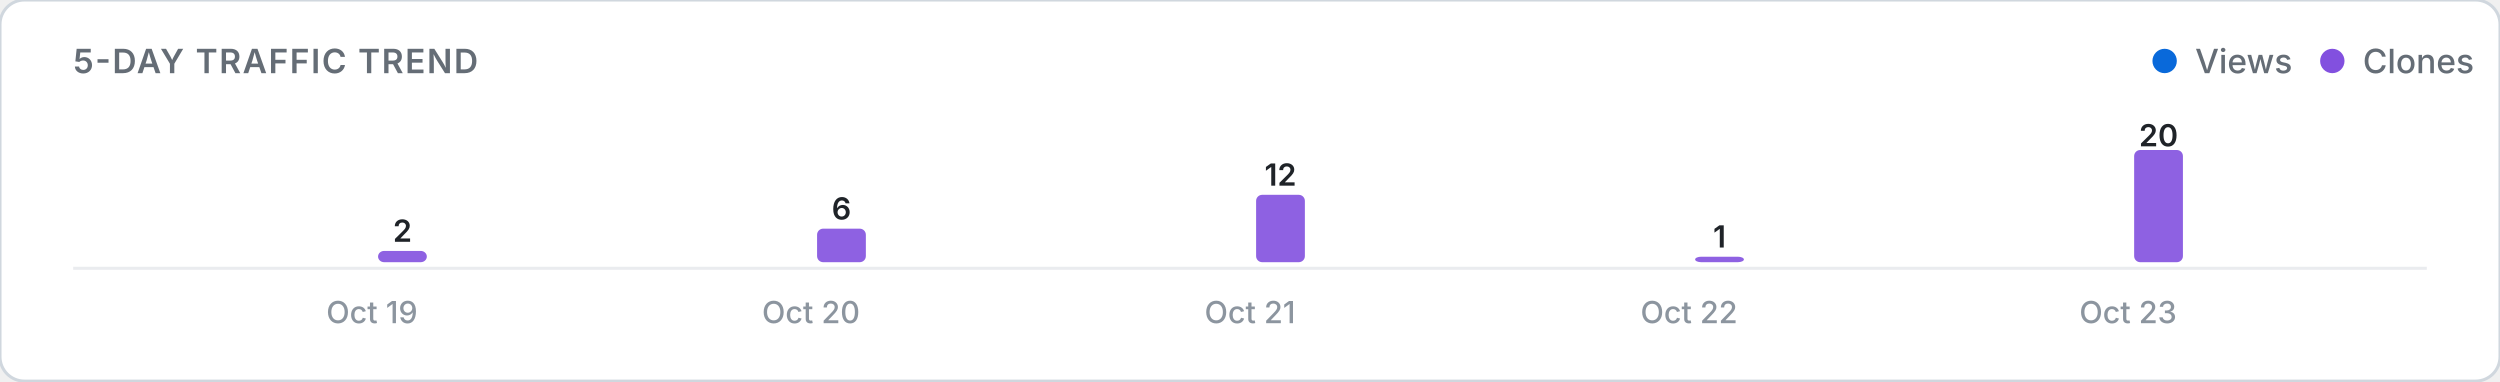
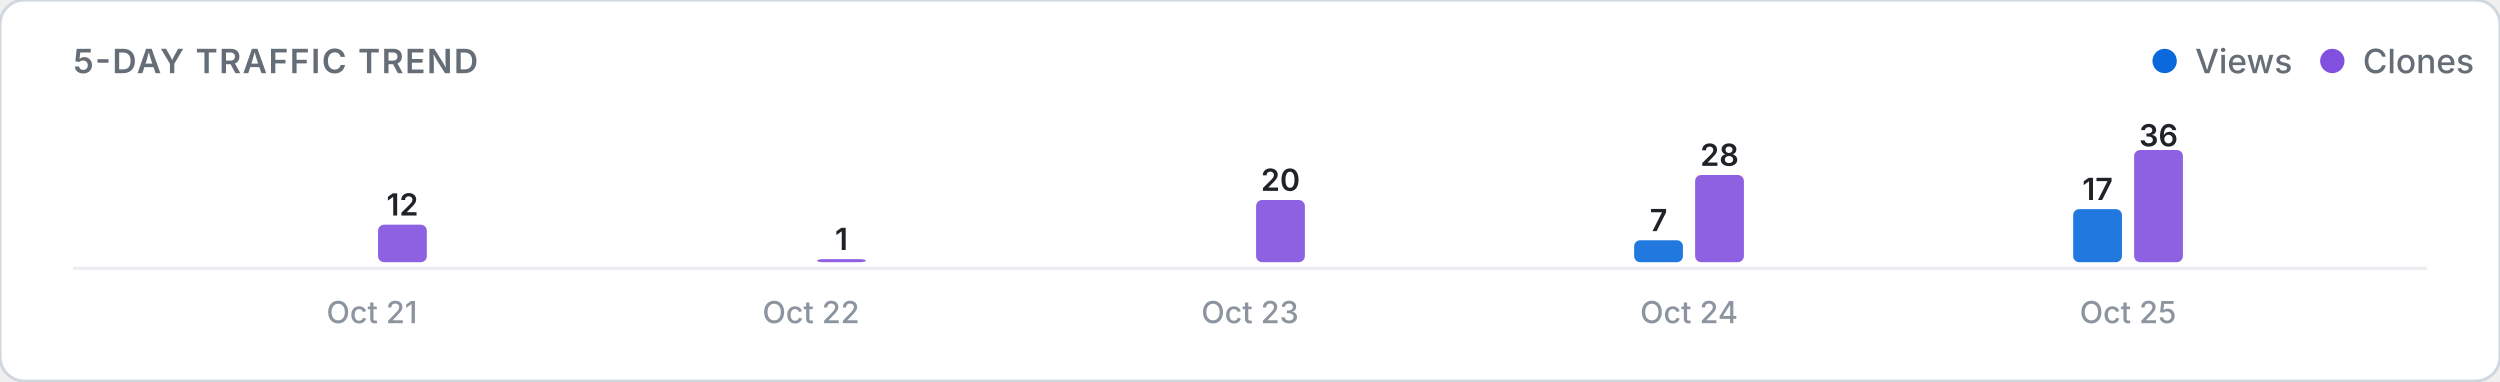
<svg xmlns="http://www.w3.org/2000/svg" viewBox="0 0 820 125" width="100%" height="auto">
  <defs>
    <style>
      .card-bg { fill: #ffffff; stroke: #d0d7de; stroke-width: 1; }
      .title-text { font: 600 11px -apple-system, BlinkMacSystemFont, "Segoe UI", Inter, Roboto, sans-serif; fill: #656d76; letter-spacing: 0.5px; }
      .legend-text { font: 500 11px -apple-system, BlinkMacSystemFont, "Segoe UI", Inter, Roboto, sans-serif; fill: #656d76; }
      .axis-label { font: 500 10px -apple-system, BlinkMacSystemFont, "Segoe UI", Inter, Roboto, sans-serif; fill: #8c959f; }
      .count-label { font: 600 10px -apple-system, BlinkMacSystemFont, "Segoe UI", Inter, Roboto, sans-serif; fill: #1f2328; }
      .empty-text { font: 400 11px -apple-system, BlinkMacSystemFont, "Segoe UI", Inter, Roboto, sans-serif; fill: #8c959f; }
      .baseline { stroke: #eaecef; stroke-width: 1; }
      @media (prefers-color-scheme: dark) {
        .card-bg { fill: #0d1117; stroke: #30363d; }
        .title-text { fill: #8b949e; }
        .legend-text { fill: #8b949e; }
        .axis-label { fill: #6e7681; }
        .count-label { fill: #f0f6fc; }
        .empty-text { fill: #6e7681; }
        .baseline { stroke: #21262d; }
      }
    </style>
  </defs>
  <rect width="820" height="125" rx="8" class="card-bg" />
  <text x="24" y="24" class="title-text">5-DAY TRAFFIC TREND</text>
  <g>
    <circle cx="710" cy="20" r="4" fill="#0969da" />
    <text x="720" y="24" class="legend-text">Views</text>
    <circle cx="765" cy="20" r="4" fill="#8250df" />
    <text x="775" y="24" class="legend-text">Clones</text>
  </g>
  <line x1="24" y1="88" x2="796" y2="88" class="baseline" />
  <g>
    <rect x="104.0" y="86.0" width="16.0" height="0.0" rx="2" fill="#0969da" opacity="0.9" />
-     <rect x="124.0" y="82.3" width="16.0" height="3.7" rx="2" fill="#8250df" opacity="0.9" />
-     <text x="132.0" y="79.3" class="count-label" text-anchor="middle">2</text>
-     <text x="122.0" y="106" class="axis-label" text-anchor="middle">Oct 19</text>
+     <rect x="124.0" y="73.7" width="16.0" height="12.3" rx="2" fill="#8250df" opacity="0.9" />
+     <text x="132.0" y="70.7" class="count-label" text-anchor="middle">12</text>
+     <text x="122.0" y="106" class="axis-label" text-anchor="middle">Oct 21</text>
    <rect x="248.0" y="86.0" width="16.0" height="0.0" rx="2" fill="#0969da" opacity="0.9" />
-     <rect x="268.0" y="75.0" width="16.0" height="11.0" rx="2" fill="#8250df" opacity="0.9" />
-     <text x="276.0" y="72.0" class="count-label" text-anchor="middle">6</text>
-     <text x="266.0" y="106" class="axis-label" text-anchor="middle">Oct 20</text>
+     <rect x="268.0" y="85.0" width="16.0" height="1.0" rx="2" fill="#8250df" opacity="0.9" />
+     <text x="276.0" y="82.0" class="count-label" text-anchor="middle">1</text>
+     <text x="266.0" y="106" class="axis-label" text-anchor="middle">Oct 22</text>
    <rect x="392.0" y="86.0" width="16.0" height="0.0" rx="2" fill="#0969da" opacity="0.9" />
-     <rect x="412.0" y="63.9" width="16.0" height="22.1" rx="2" fill="#8250df" opacity="0.9" />
-     <text x="420.0" y="60.9" class="count-label" text-anchor="middle">12</text>
-     <text x="410.0" y="106" class="axis-label" text-anchor="middle">Oct 21</text>
-     <rect x="536.0" y="86.0" width="16.0" height="0.0" rx="2" fill="#0969da" opacity="0.9" />
-     <rect x="556.0" y="84.2" width="16.0" height="1.8" rx="2" fill="#8250df" opacity="0.9" />
-     <text x="564.0" y="81.2" class="count-label" text-anchor="middle">1</text>
-     <text x="554.0" y="106" class="axis-label" text-anchor="middle">Oct 22</text>
-     <rect x="680.0" y="86.0" width="16.0" height="0.0" rx="2" fill="#0969da" opacity="0.9" />
+     <rect x="412.0" y="65.6" width="16.0" height="20.4" rx="2" fill="#8250df" opacity="0.9" />
+     <text x="420.0" y="62.6" class="count-label" text-anchor="middle">20</text>
+     <text x="410.0" y="106" class="axis-label" text-anchor="middle">Oct 23</text>
+     <rect x="536.0" y="78.8" width="16.0" height="7.2" rx="2" fill="#0969da" opacity="0.9" />
+     <text x="544.0" y="75.8" class="count-label" text-anchor="middle">7</text>
+     <rect x="556.0" y="57.4" width="16.0" height="28.6" rx="2" fill="#8250df" opacity="0.9" />
+     <text x="564.0" y="54.4" class="count-label" text-anchor="middle">28</text>
+     <text x="554.0" y="106" class="axis-label" text-anchor="middle">Oct 24</text>
+     <rect x="680.0" y="68.6" width="16.0" height="17.4" rx="2" fill="#0969da" opacity="0.9" />
+     <text x="688.0" y="65.6" class="count-label" text-anchor="middle">17</text>
    <rect x="700.0" y="49.2" width="16.0" height="36.8" rx="2" fill="#8250df" opacity="0.9" />
-     <text x="708.0" y="48.0" class="count-label" text-anchor="middle">20</text>
-     <text x="698.0" y="106" class="axis-label" text-anchor="middle">Oct 23</text>
+     <text x="708.0" y="48.0" class="count-label" text-anchor="middle">36</text>
+     <text x="698.0" y="106" class="axis-label" text-anchor="middle">Oct 25</text>
  </g>
</svg>
